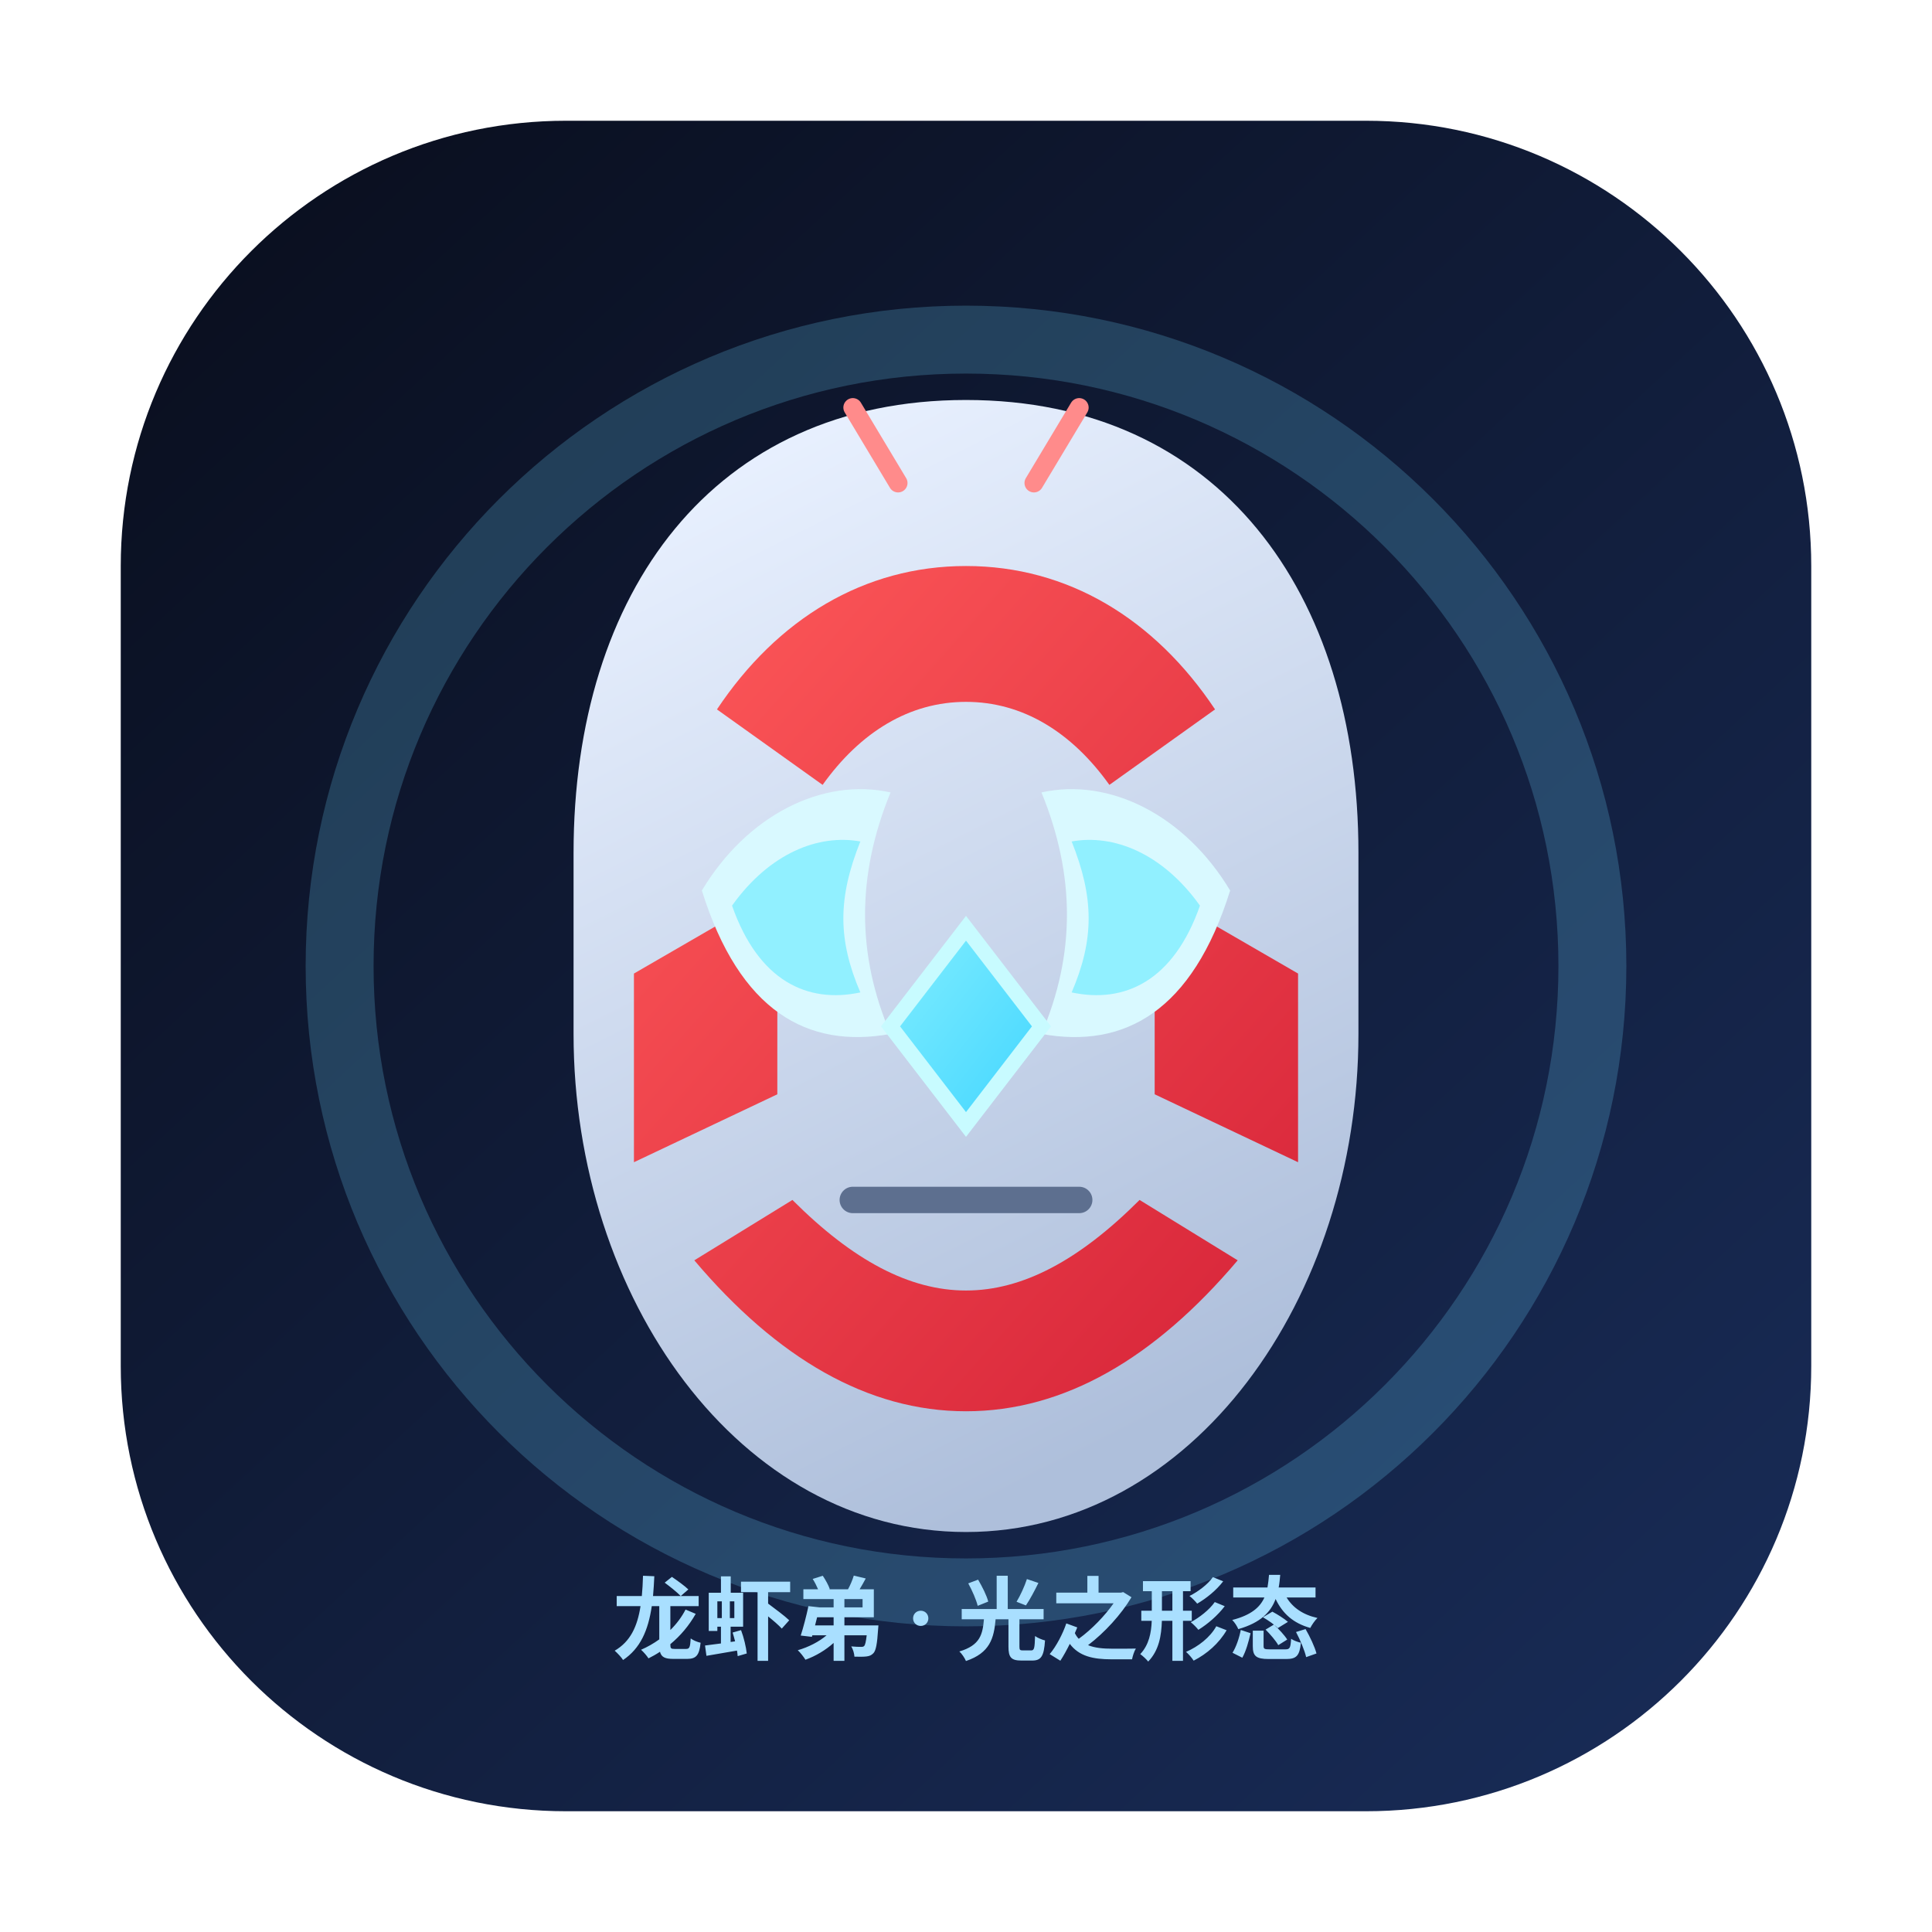
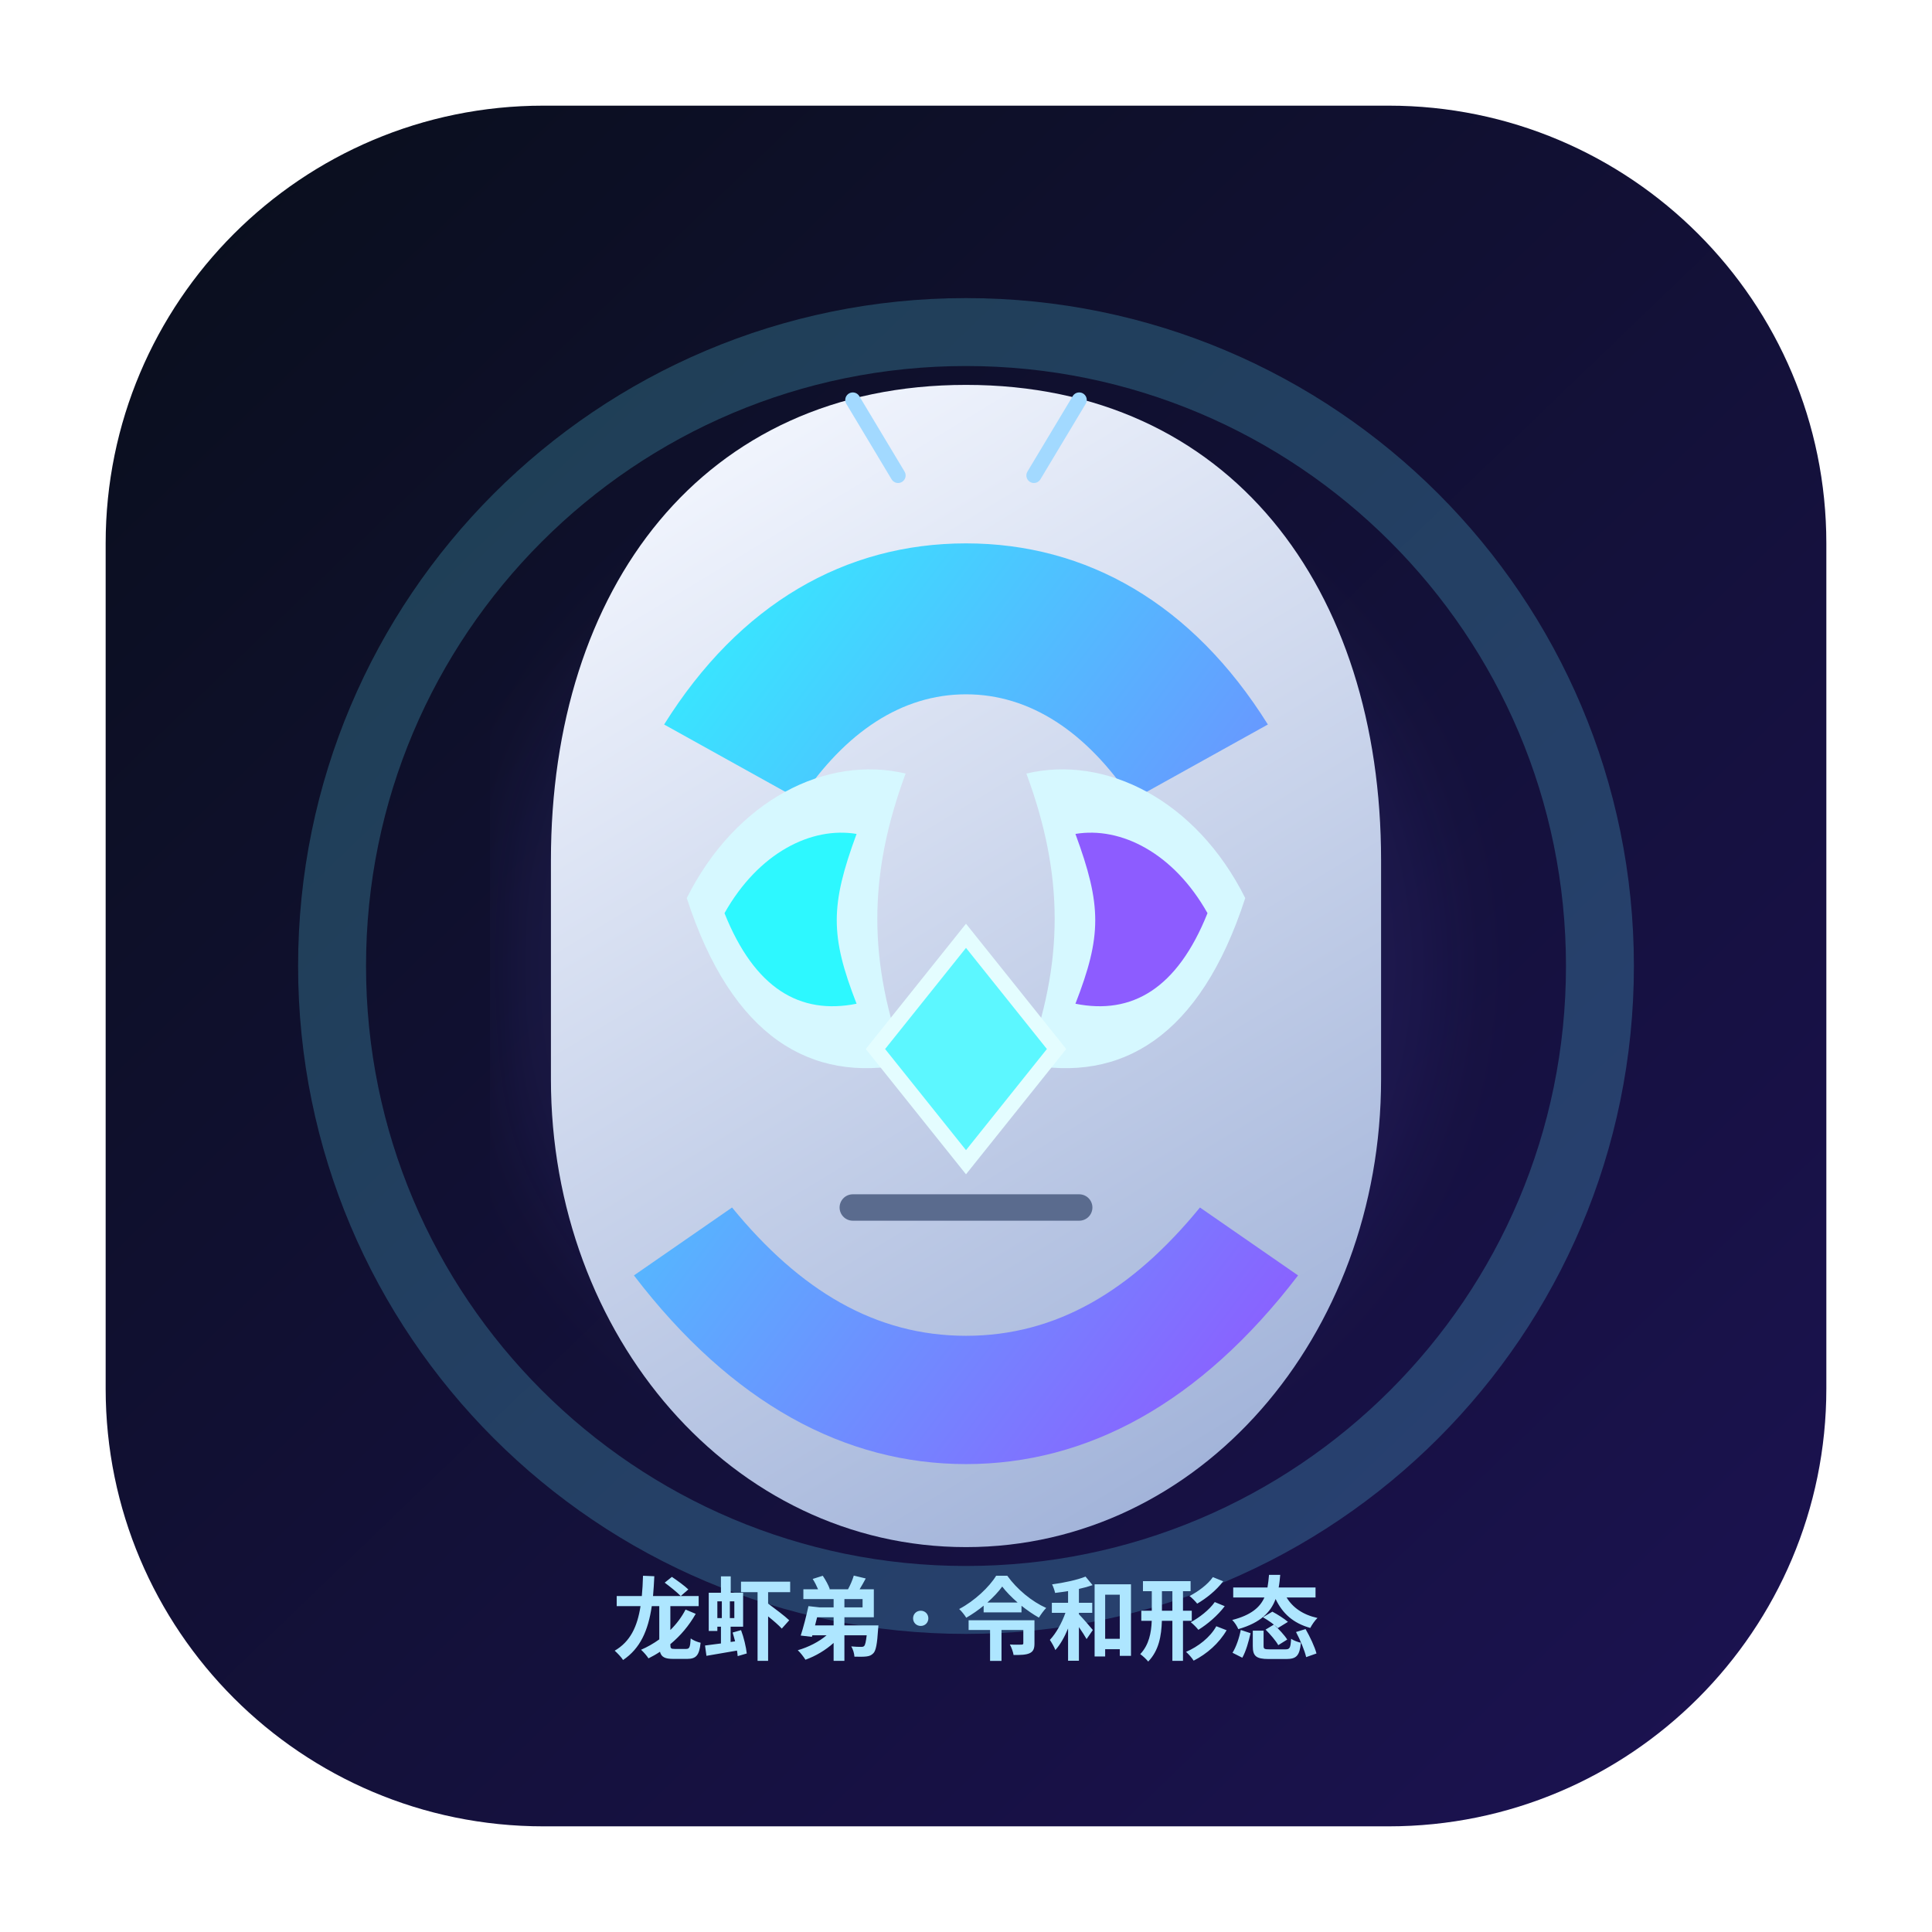
<svg xmlns="http://www.w3.org/2000/svg" width="512" height="512" viewBox="0 0 512 512" fill="none">
  <defs>
-     <linearGradient id="bg" x1="64" y1="48" x2="448" y2="464" gradientUnits="userSpaceOnUse">
-       <stop stop-color="#0A0F1F" />
-       <stop offset="1" stop-color="#182B56" />
+     <linearGradient id="bg" x1="56" y1="48" x2="456" y2="464" gradientUnits="userSpaceOnUse">
+       <stop stop-color="#0A0F1E" />
+       <stop offset="1" stop-color="#1B1250" />
    </linearGradient>
-     <linearGradient id="metal" x1="192" y1="116" x2="320" y2="370" gradientUnits="userSpaceOnUse">
-       <stop stop-color="#E9F1FF" />
-       <stop offset="1" stop-color="#AEBFDB" />
+     <linearGradient id="armor" x1="170" y1="112" x2="340" y2="392" gradientUnits="userSpaceOnUse">
+       <stop stop-color="#F5F8FF" />
+       <stop offset="1" stop-color="#9FB1D8" />
    </linearGradient>
-     <linearGradient id="red" x1="156" y1="162" x2="352" y2="336" gradientUnits="userSpaceOnUse">
-       <stop stop-color="#FF5A5A" />
-       <stop offset="1" stop-color="#D8263A" />
+     <linearGradient id="accent" x1="148" y1="170" x2="364" y2="332" gradientUnits="userSpaceOnUse">
+       <stop stop-color="#2DF8FF" />
+       <stop offset="1" stop-color="#8D5CFF" />
    </linearGradient>
-     <linearGradient id="cyan" x1="220" y1="248" x2="292" y2="304" gradientUnits="userSpaceOnUse">
-       <stop stop-color="#8CF2FF" />
-       <stop offset="1" stop-color="#31CFFF" />
-     </linearGradient>
+     <filter id="glow" x="0" y="0" width="512" height="512" color-interpolation-filters="sRGB">
+       <feGaussianBlur stdDeviation="10" />
+     </filter>
  </defs>
-   <rect x="32" y="32" width="448" height="448" rx="118" fill="url(#bg)" />
-   <circle cx="256" cy="256" r="166" stroke="#6FD8FF" stroke-opacity="0.22" stroke-width="18" />
-   <path d="M256 106C189 106 152 157 152 226V274C152 344 196 406 256 406C316 406 360 344 360 274V226C360 157 323 106 256 106Z" fill="url(#metal)" />
-   <path d="M190 188C206 164 229 150 256 150C283 150 306 164 322 188L294 208C284 194 271 186 256 186C241 186 228 194 218 208L190 188Z" fill="url(#red)" />
-   <path d="M210 318C226 334 241 342 256 342C271 342 286 334 302 318L328 334C306 360 282 374 256 374C230 374 206 360 184 334L210 318Z" fill="url(#red)" />
-   <path d="M168 258L206 236V290L168 308V258Z" fill="url(#red)" />
-   <path d="M344 258L306 236V290L344 308V258Z" fill="url(#red)" />
-   <path d="M186 236C198 216 218 206 236 210C227 232 227 253 236 274C214 278 196 268 186 236Z" fill="#D9F9FF" />
-   <path d="M326 236C314 216 294 206 276 210C285 232 285 253 276 274C298 278 316 268 326 236Z" fill="#D9F9FF" />
-   <path d="M194 240C204 226 217 221 228 223C222 238 222 249 228 263C214 266 201 260 194 240Z" fill="#91F0FF" />
-   <path d="M318 240C308 226 295 221 284 223C290 238 290 249 284 263C298 266 311 260 318 240Z" fill="#91F0FF" />
-   <path d="M256 246L276 272L256 298L236 272L256 246Z" fill="url(#cyan)" stroke="#C8FBFF" stroke-width="4" />
-   <path d="M226 318H286" stroke="#5D6F8F" stroke-width="7" stroke-linecap="round" />
-   <path d="M238 128L226 108" stroke="#FF8B8B" stroke-width="5" stroke-linecap="round" />
-   <path d="M274 128L286 108" stroke="#FF8B8B" stroke-width="5" stroke-linecap="round" />
-   <text x="256" y="438" text-anchor="middle" fill="#A9DFFF" font-family="Inter, system-ui, sans-serif" font-size="24" font-weight="700">龙虾弟 · 光之形态</text>
+   <rect x="28" y="28" width="456" height="456" rx="116" fill="url(#bg)" />
+   <circle cx="256" cy="256" r="168" stroke="#63E8FF" stroke-opacity="0.22" stroke-width="18" />
+   <circle cx="256" cy="256" r="126" fill="#7A6BFF" opacity="0.08" filter="url(#glow)" />
+   <path d="M256 102C186 102 146 156 146 228V286C146 354 194 410 256 410C318 410 366 354 366 286V228C366 156 326 102 256 102Z" fill="url(#armor)" />
+   <path d="M176 192C196 160 224 144 256 144C288 144 316 160 336 192L300 212C288 194 273 184 256 184C239 184 224 194 212 212L176 192Z" fill="url(#accent)" />
+   <path d="M194 320C212 342 232 354 256 354C280 354 300 342 318 320L344 338C318 372 288 388 256 388C224 388 194 372 168 338L194 320Z" fill="url(#accent)" />
+   <path d="M182 238C195 212 219 200 240 205C230 232 230 255 240 282C215 287 194 275 182 238Z" fill="#D6F8FF" />
+   <path d="M330 238C317 212 293 200 272 205C282 232 282 255 272 282C297 287 318 275 330 238Z" fill="#D6F8FF" />
+   <path d="M192 242C201 226 215 219 227 221C220 240 220 248 227 266C212 269 200 262 192 242Z" fill="#2DF8FF" />
+   <path d="M320 242C311 226 297 219 285 221C292 240 292 248 285 266C300 269 312 262 320 242Z" fill="#8D5CFF" />
+   <path d="M256 248L280 278L256 308L232 278L256 248Z" fill="#5CF7FF" stroke="#E4FDFF" stroke-width="4" />
+   <path d="M226 320H286" stroke="#5A6B8E" stroke-width="7" stroke-linecap="round" />
+   <path d="M238 126L226 106" stroke="#A2D9FF" stroke-width="4" stroke-linecap="round" />
+   <path d="M274 126L286 106" stroke="#A2D9FF" stroke-width="4" stroke-linecap="round" />
+   <text x="256" y="438" text-anchor="middle" fill="#AEE6FF" font-family="Inter, system-ui, sans-serif" font-size="24" font-weight="700">龙虾弟 · 令和形态</text>
</svg>
